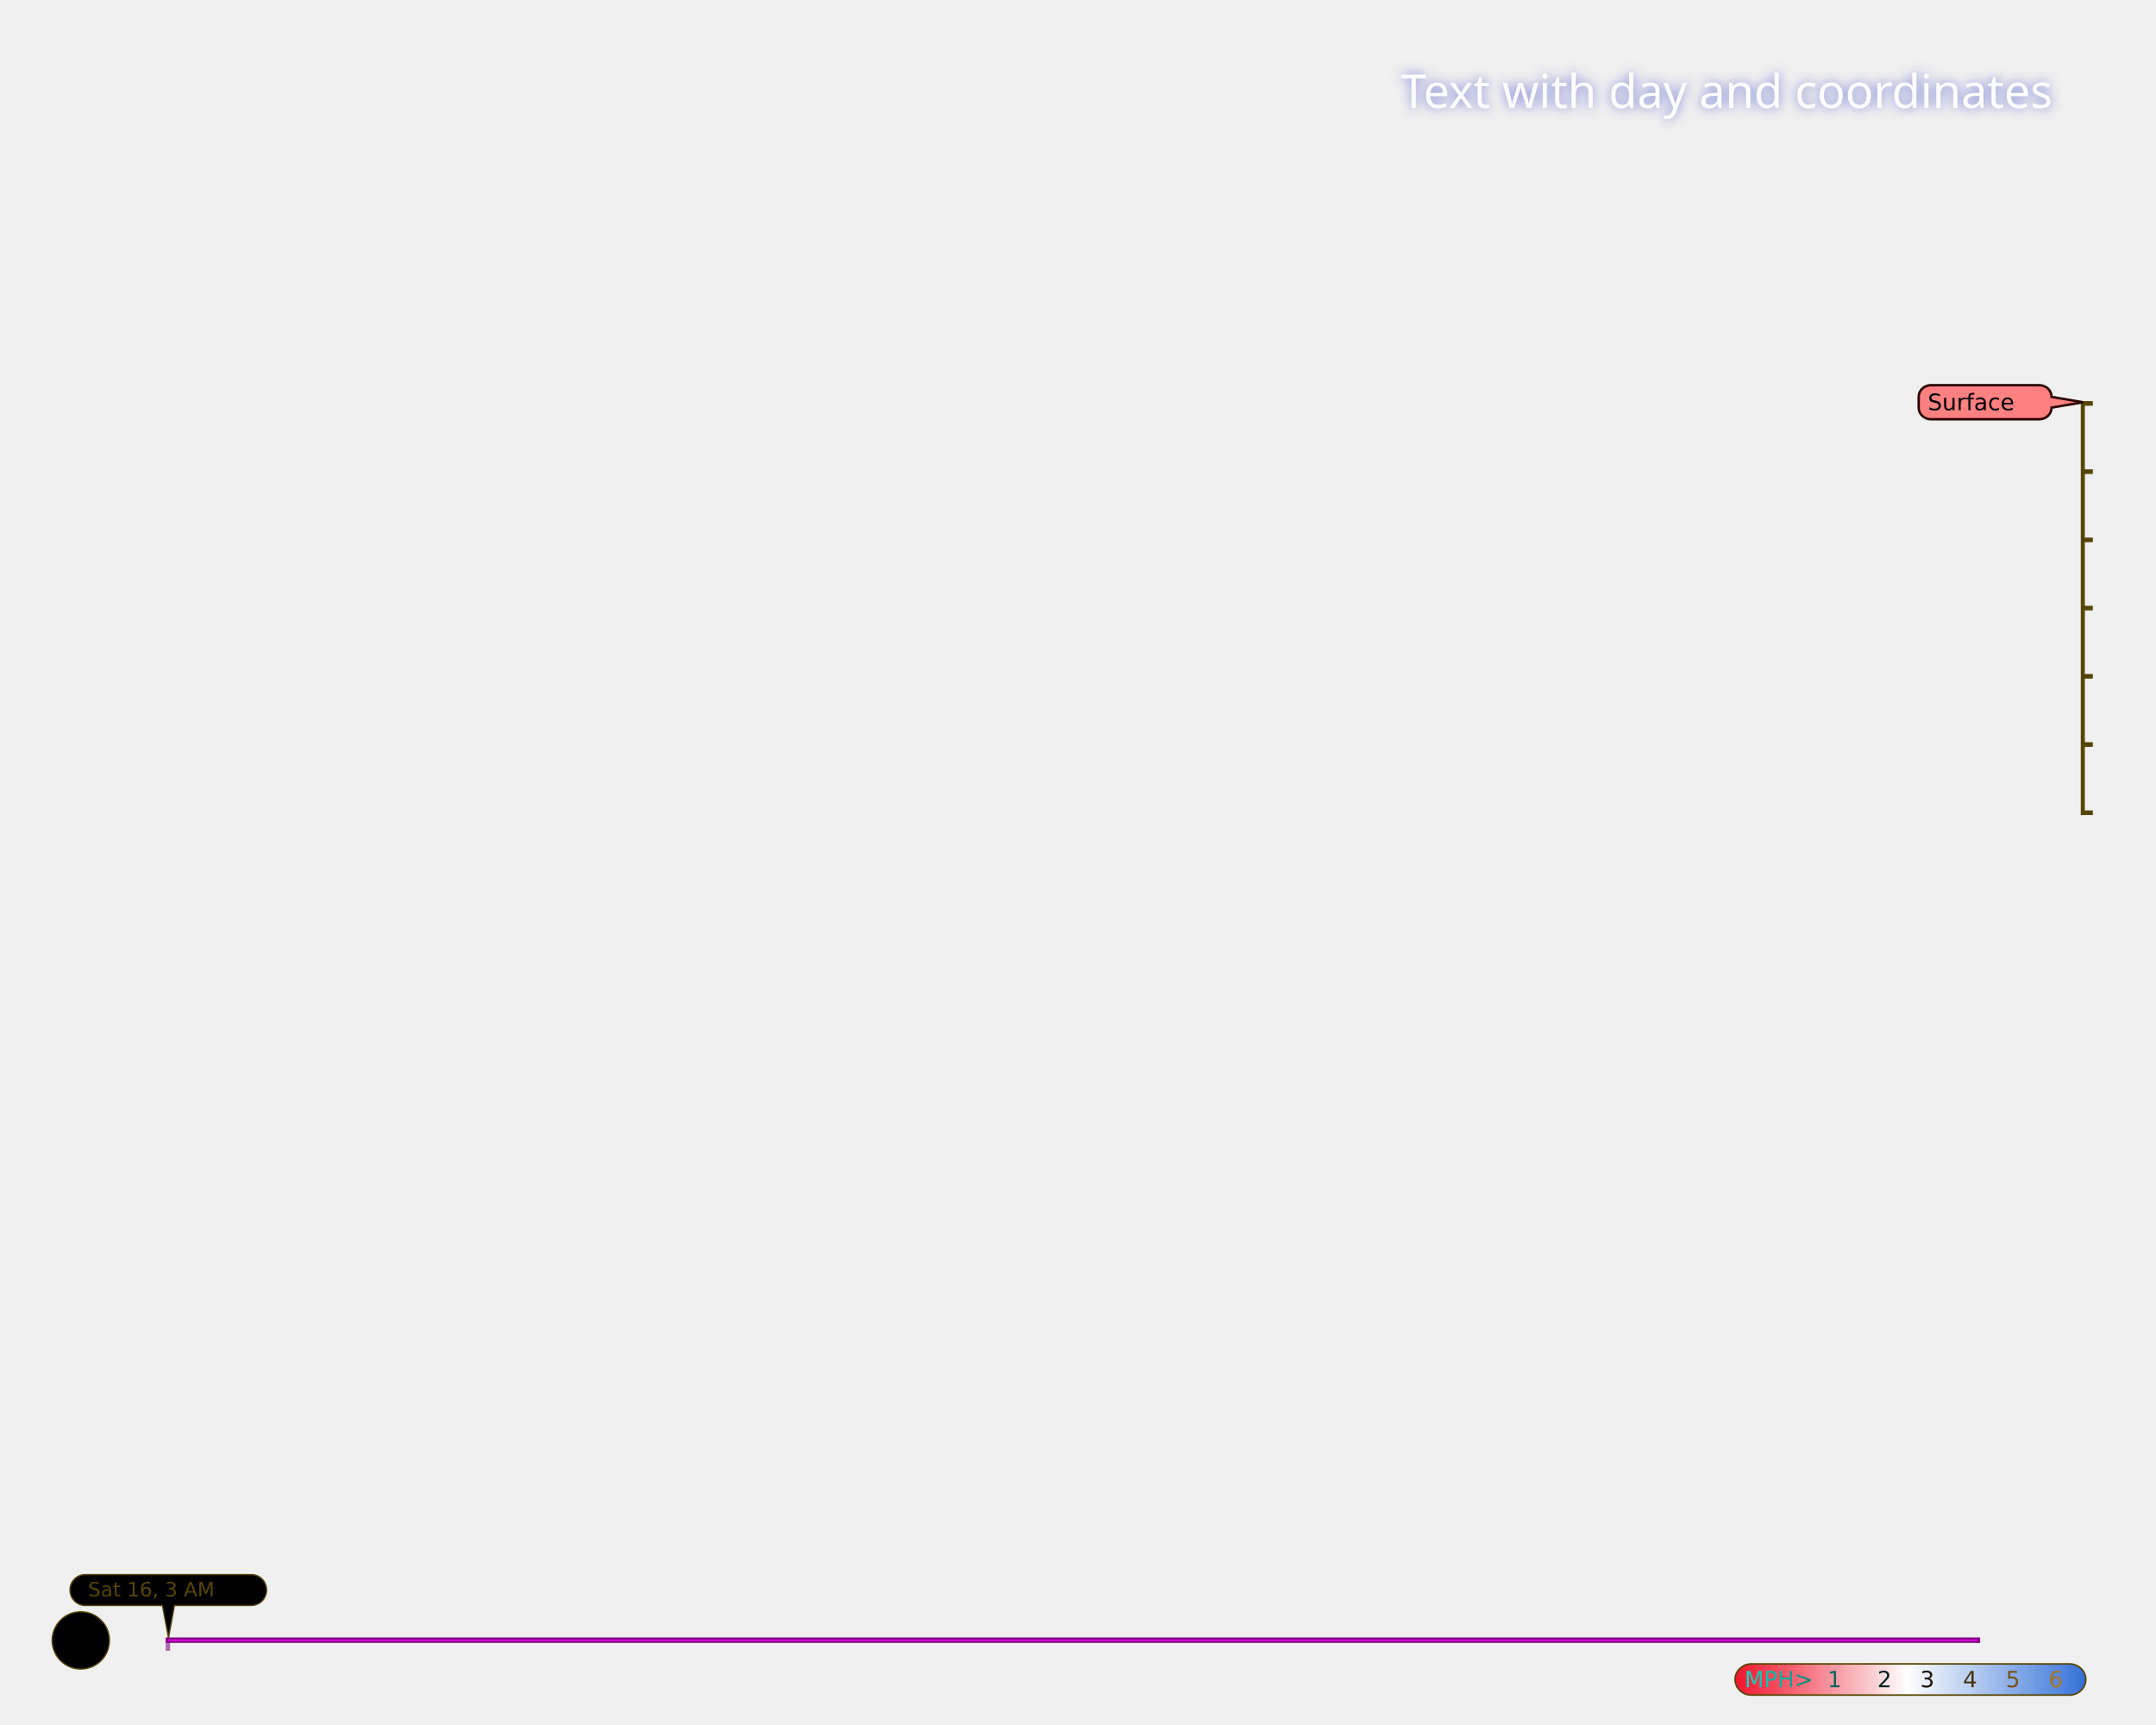
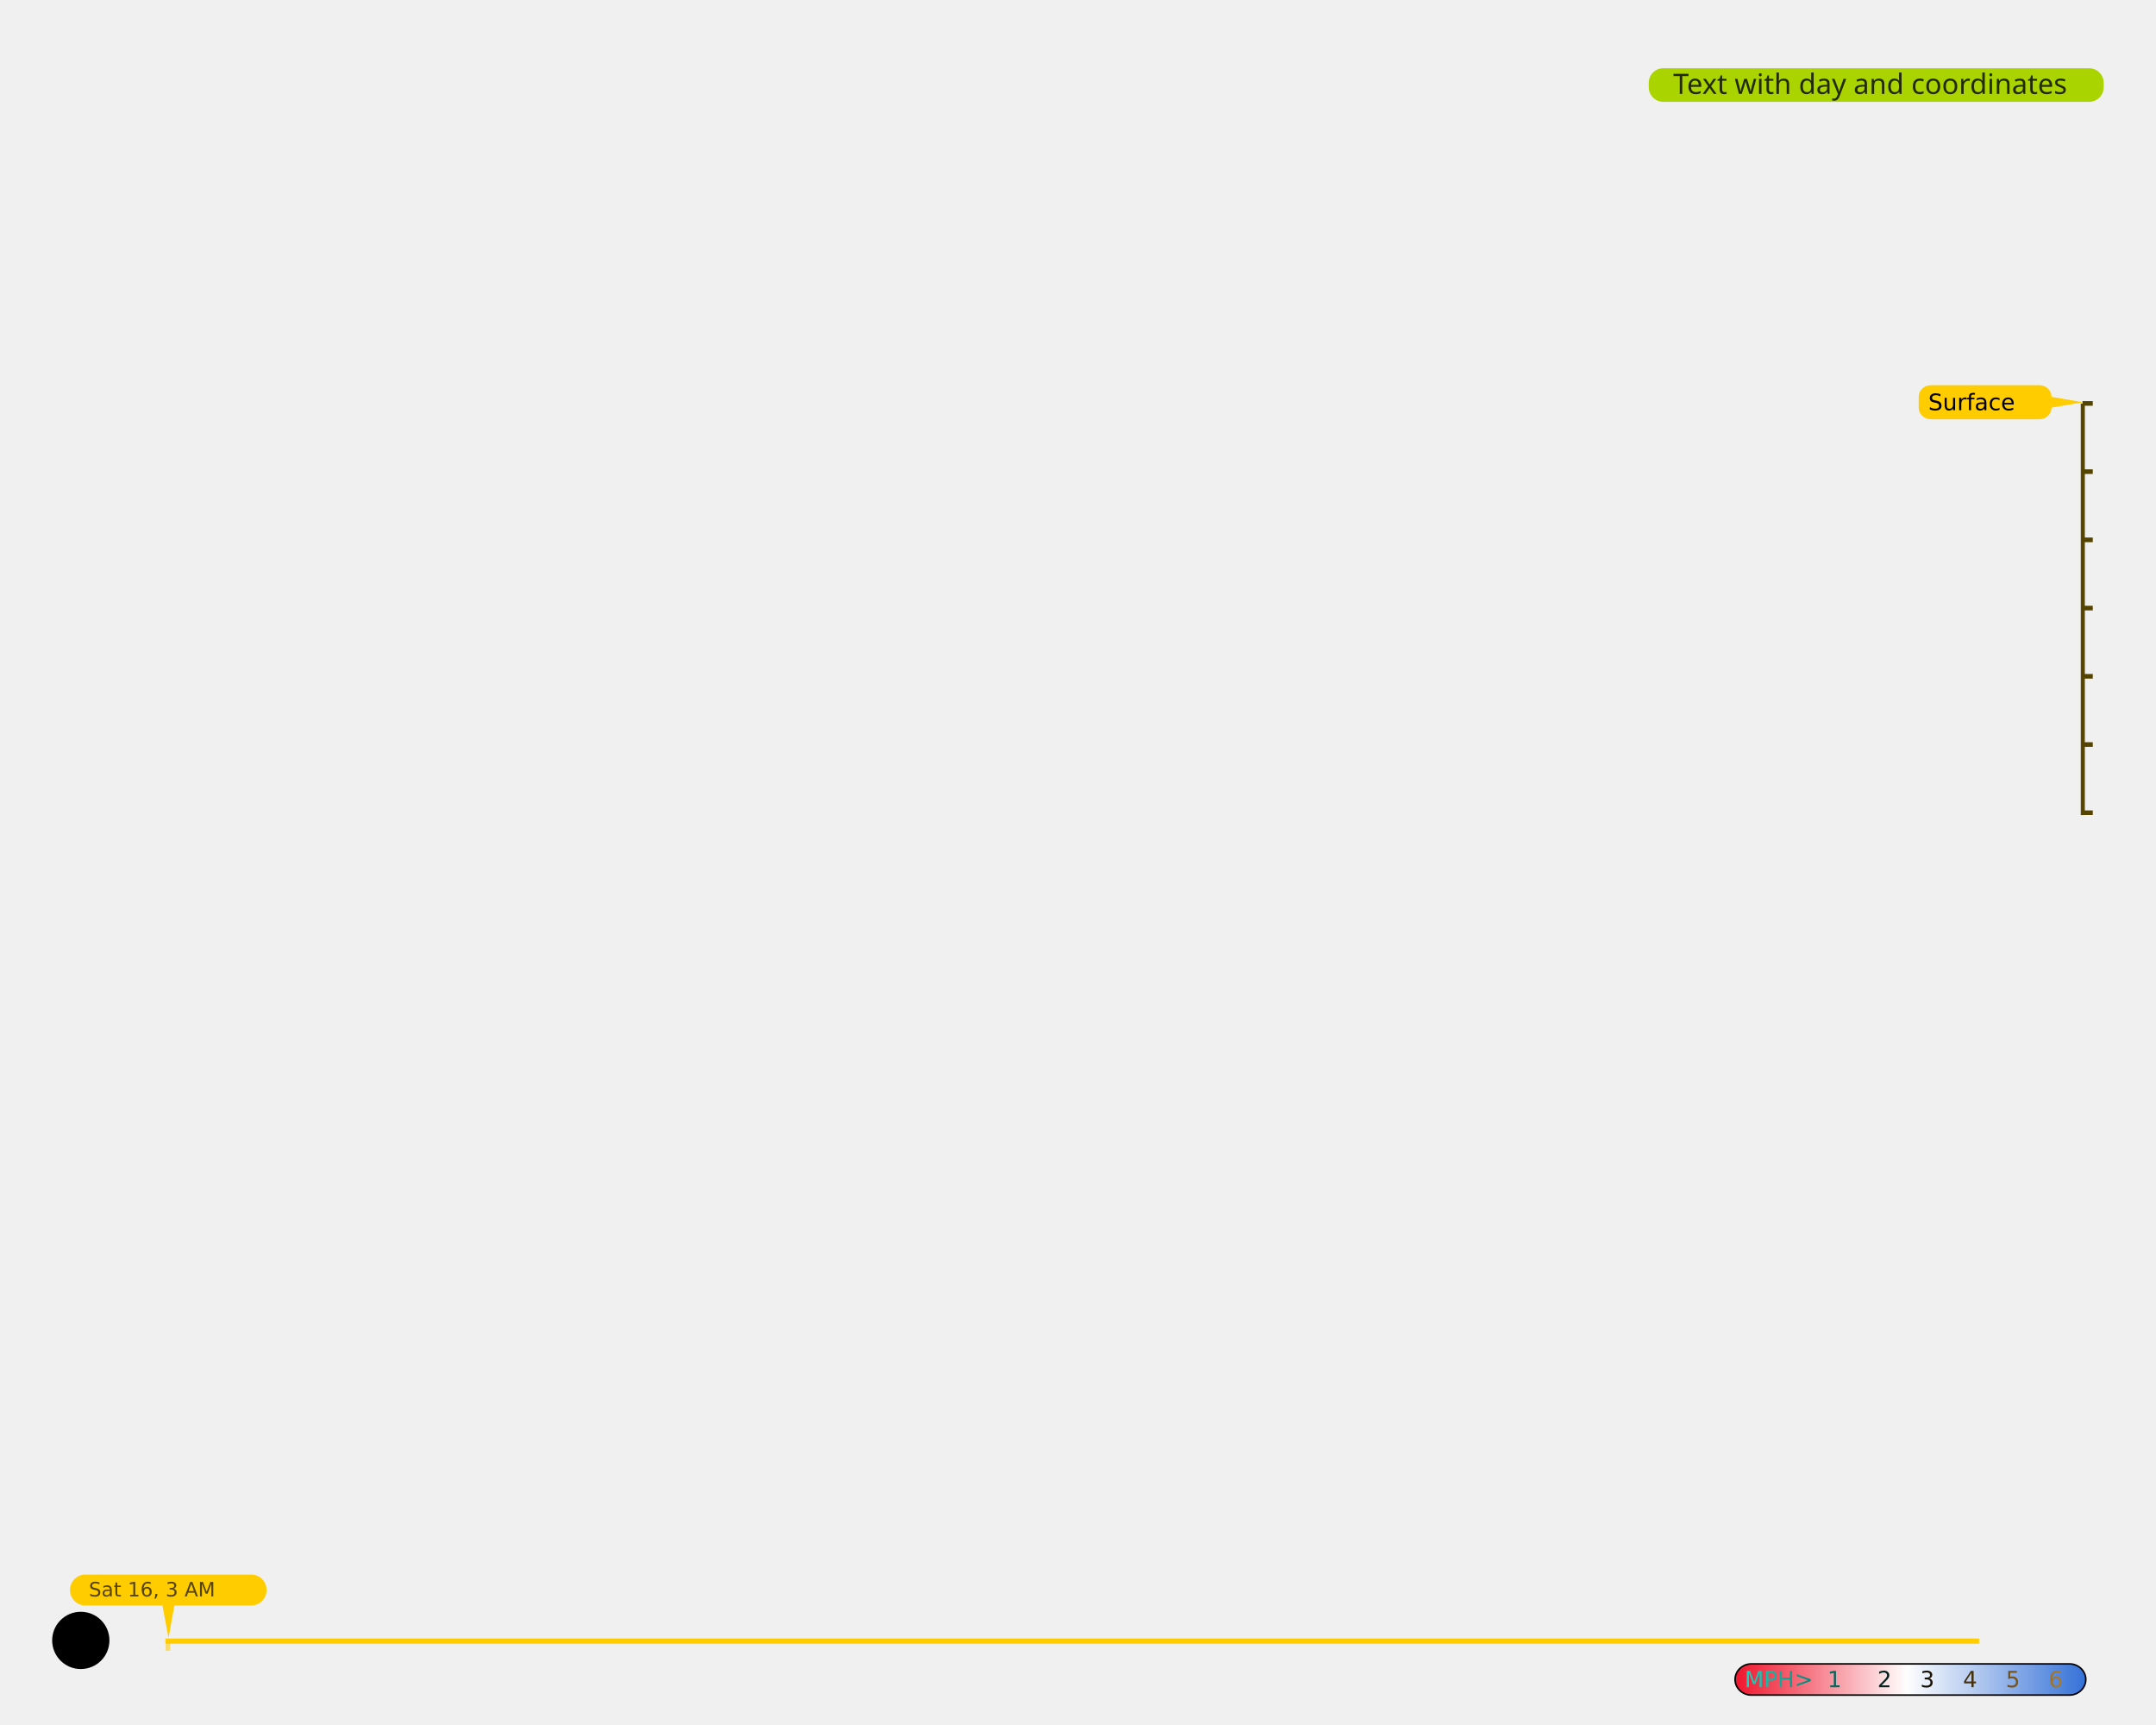
- <svg xmlns="http://www.w3.org/2000/svg" style="pointer-events:none" width="1000px" height="800px" viewBox="0 0 610 439" version="1.1" id="root">
+ <svg xmlns="http://www.w3.org/2000/svg" id="root" version="1.1" viewBox="0 0 610 439" height="800px" width="1000px" style="pointer-events:none">
  <defs id="defs33">
-     <linearGradient x1="490.682" y1="367.665" x2="590.357" y2="367.665" gradientUnits="userSpaceOnUse" id="cmapGrad" gradientTransform="translate(0,21.96)">
-       <stop style="stop-color:#f0001a;stop-opacity:0.915;" offset="0" id="stop5678" />
-       <stop style="stop-color:#ffffff;stop-opacity:0.953;" offset="0.49" id="stop5691" />
-       <stop style="stop-color:#3370d7;stop-opacity:1;" offset="1" id="stop5680" />
+     <linearGradient gradientTransform="translate(0,21.96)" id="cmapGrad" gradientUnits="userSpaceOnUse" y2="367.665" x2="590.357" y1="367.665" x1="490.682">
+       <stop id="stop5678" offset="0" style="stop-color:#f0001a;stop-opacity:0.915;" />
+       <stop id="stop5691" offset="0.49" style="stop-color:#ffffff;stop-opacity:0.953;" />
+       <stop id="stop5680" offset="1" style="stop-color:#3370d7;stop-opacity:1;" />
    </linearGradient>
-     <filter style="color-interpolation-filters:sRGB;" id="filter2251" x="-0.021" y="-0.32" width="1.041" height="1.64">
-       <feFlood flood-opacity="0.675" flood-color="rgb(36,49,189)" result="flood" id="feFlood2241" />
-       <feComposite in="flood" in2="SourceGraphic" operator="in" result="composite1" id="feComposite2243" />
-       <feGaussianBlur in="composite1" stdDeviation="2" result="blur" id="feGaussianBlur2245" />
-       <feOffset dx="1.38778e-16" dy="1.38778e-16" result="offset" id="feOffset2247" />
-       <feComposite in="SourceGraphic" in2="offset" operator="over" result="composite2" id="feComposite2249" />
+     <filter height="1.64" width="1.041" y="-0.32" x="-0.021" id="filter2251" style="color-interpolation-filters:sRGB;">
+       <feFlood id="feFlood2241" result="flood" flood-color="rgb(36,49,189)" flood-opacity="0.675" />
+       <feComposite id="feComposite2243" result="composite1" operator="in" in2="SourceGraphic" in="flood" />
+       <feGaussianBlur id="feGaussianBlur2245" result="blur" stdDeviation="2" in="composite1" />
+       <feOffset id="feOffset2247" result="offset" dy="1.38778e-16" dx="1.38778e-16" />
+       <feComposite id="feComposite2249" result="composite2" operator="over" in2="offset" in="SourceGraphic" />
    </filter>
  </defs>
-   <g id="layer1" transform="translate(0,61)">
-     <circle class="play2" style="pointer-events:all;stroke-width:0.365;stroke:#554400;fill-rule:evenodd" id="play2" cx="22.859" cy="378.568" r="8.102" />
-     <path style="fill-rule:evenodd;stroke:none;stroke-width:0.365;stop-color:#000000" id="path19" d="m 32.756,211.605 -8.979,5.184 v -10.368 z" transform="matrix(0.6506854,0,0,0.6506854,5.479179,240.8481)" />
-     <rect class="play2" style="fill:#ff00ff;fill-rule:evenodd;stroke:#800080;stroke-width:0.596;stop-color:#000000" id="rectDateGizmo" width="512.766" height="0.94" x="47.176" y="378.031" rx="0" ry="0" />
-     <rect style="fill:url(#cmapGrad);fill-opacity:1;fill-rule:evenodd;stroke:#554400;stroke-width:0.443;stop-color:#000000" id="rect5018" width="99.231" height="8.826" x="490.904" y="385.212" ry="4.413" rx="4.643" />
-     <g x="110" id="gizmoDateHandle">
-       <path class="gizmo" id="gizmoDateBubble" style="pointer-events:all;stop-color:#000000;image-rendering:auto;stroke-width:0.365;stroke:#554400;fill-rule:evenodd;" d="m 24.13,359.943 h 46.97 c 2.395,0 4.324,1.951 4.324,4.374 0,2.423 -1.928,4.374 -4.324,4.374 H 49.346 l -1.67,9.158 -1.714,-9.158 H 24.13 c -2.395,0 -4.324,-1.951 -4.324,-4.374 0,-2.423 1.928,-4.374 4.324,-4.374 z" />
-       <text class="svgtxt" xml:space="preserve" style="font-style:normal;font-variant:normal;font-weight:normal;font-stretch:normal;font-size:5.616px;line-height:1.25;font-family:Homework;-inkscape-font-specification:Homework;letter-spacing:0px;word-spacing:0px;fill:#554400;fill-opacity:1;stroke:none;stroke-width:0.234" x="47.928" y="366.124" user-select="none" id="gizmoDateText2">
-         <tspan id="gizmoDateText" style="font-style:normal;font-variant:normal;font-weight:normal;font-stretch:normal;font-family:'DejaVu Sans';-inkscape-font-specification:'DejaVu Sans';text-align:center;text-anchor:middle;fill:#554400;fill-opacity:1;stroke-width:0.234" x="47.928" y="366.124">Sat 16, 3 AM</tspan>
+   <g style="stroke:none" transform="translate(0,61)" id="layer1">
+     <circle r="8.102" cy="378.568" cx="22.859" id="play2" style="pointer-events:all;stroke-width:0.365;stroke:none;fill-rule:evenodd" class="play2" />
+     <path transform="matrix(0.6506854,0,0,0.6506854,5.479179,240.8481)" d="m 32.756,211.605 -8.979,5.184 v -10.368 z" id="path19" style="fill-rule:evenodd;stroke:none;stroke-width:0.365;stop-color:#000000" />
+     <rect ry="0" rx="0" y="378.031" x="46.811" height="1.461" width="513.131" id="rectDateGizmo" style="fill:#ffcc00;fill-rule:evenodd;stroke:none;stroke-width:0.743" class="play2" />
+     <rect rx="4.643" ry="4.413" y="385.212" x="490.904" height="8.826" width="99.231" id="rect5018" style="fill:url(#cmapGrad);fill-opacity:1;fill-rule:evenodd;stroke:#000000;stroke-width:0.443;stop-color:#000000" />
+     <g style="stroke:none" id="gizmoDateHandle" x="110">
+       <path d="m 24.13,359.943 h 46.97 c 2.395,0 4.324,1.951 4.324,4.374 0,2.423 -1.928,4.374 -4.324,4.374 H 49.346 l -1.67,9.158 -1.714,-9.158 H 24.13 c -2.395,0 -4.324,-1.951 -4.324,-4.374 0,-2.423 1.928,-4.374 4.324,-4.374 z" style="pointer-events:all;stop-color:#000000;image-rendering:auto;stroke-width:0.365;stroke:none;fill-rule:evenodd;fill:#ffcc00" id="gizmoDateBubble" class="gizmo" />
+       <text id="gizmoDateText2" user-select="none" y="366.124" x="47.928" style="font-style:normal;font-variant:normal;font-weight:normal;font-stretch:normal;font-size:5.616px;line-height:1.25;letter-spacing:0px;word-spacing:0px;fill:#554400;fill-opacity:1;stroke:none;stroke-width:0.234" xml:space="preserve" class="svgtxt">
+         <tspan y="366.124" x="47.928" style="font-style:normal;font-variant:normal;font-weight:normal;font-stretch:normal;font-family:'DejaVu Sans';-inkscape-font-specification:'DejaVu Sans';text-align:center;text-anchor:middle;fill:#554400;fill-opacity:1;stroke-width:0.234;stroke:none" id="gizmoDateText">Sat 16, 3 AM</tspan>
      </text>
    </g>
-     <text xml:space="preserve" style="user-select:none;stroke-width:0.265;stroke:none;fill-opacity:1;fill:#ffffff;mix-blend-mode:difference;word-spacing:0px;letter-spacing:0px;-inkscape-font-specification:Homework;font-family:Homework;line-height:1.25;font-size:6.35px;font-stretch:normal;font-weight:normal;font-variant:normal;font-style:normal;" x="493.59" y="391.817" id="text13769">
-       <tspan id="tspan13767" style="font-style:normal;font-variant:normal;font-weight:normal;font-stretch:normal;font-family:'DejaVu Sans';-inkscape-font-specification:'DejaVu Sans';fill:#ffffff;stroke-width:0.265" x="493.59" y="391.817">MPH&gt;  1     2    3    4    5    6</tspan>
+     <text id="text13769" y="391.817" x="493.59" style="user-select:none;stroke-width:0.265;stroke:none;fill-opacity:1;fill:#ffffff;mix-blend-mode:difference;word-spacing:0px;letter-spacing:0px;line-height:1.25;font-size:6.35px;font-stretch:normal;font-weight:normal;font-variant:normal;font-style:normal" xml:space="preserve">
+       <tspan y="391.817" x="493.59" style="font-style:normal;font-variant:normal;font-weight:normal;font-stretch:normal;font-family:'DejaVu Sans';-inkscape-font-specification:'DejaVu Sans';fill:#ffffff;stroke-width:0.265;stroke:none" id="tspan13767">MPH&gt;  1     2    3    4    5    6</tspan>
    </text>
  </g>
-   <rect class="play2" style="fill:#554400;fill-rule:evenodd;stroke:#554400;stroke-width:0.266;stop-color:#000000" id="rectDepthGizmo" width="116.13" height="0.882" x="89.828" y="-589.732" rx="0" ry="0" transform="rotate(90)" />
-   <rect style="opacity:1;fill:#554400;fill-opacity:1;fill-rule:evenodd;stroke:none;stroke-width:0.941;stop-color:#000000" id="rect525" width="2.902" height="1.308" x="589.215" y="88.975" />
-   <rect style="opacity:1;fill:#554400;fill-opacity:1;fill-rule:evenodd;stroke:none;stroke-width:0.941;stop-color:#000000" id="rect1745" width="2.902" height="1.308" x="589.215" y="108.274" />
-   <rect style="opacity:1;fill:#554400;fill-opacity:1;fill-rule:evenodd;stroke:none;stroke-width:0.941;stop-color:#000000" id="rect1747" width="2.902" height="1.308" x="589.215" y="127.573" />
-   <rect style="opacity:1;fill:#554400;fill-opacity:1;fill-rule:evenodd;stroke:none;stroke-width:0.941;stop-color:#000000" id="rect1749" width="2.902" height="1.308" x="589.215" y="146.873" />
-   <rect style="opacity:1;fill:#554400;fill-opacity:1;fill-rule:evenodd;stroke:none;stroke-width:0.941;stop-color:#000000" id="rect1751" width="2.902" height="1.308" x="589.215" y="166.172" />
-   <rect style="opacity:1;fill:#554400;fill-opacity:1;fill-rule:evenodd;stroke:none;stroke-width:0.941;stop-color:#000000" id="rect1753" width="2.902" height="1.308" x="589.215" y="185.471" />
-   <rect style="opacity:1;fill:#554400;fill-opacity:1;fill-rule:evenodd;stroke:none;stroke-width:0.941;stop-color:#000000" id="rect1755" width="2.902" height="1.308" x="589.215" y="204.771" />
+   <rect transform="rotate(90)" ry="0" rx="0" y="-589.732" x="89.828" height="0.882" width="116.13" id="rectDepthGizmo" style="fill:#554400;fill-rule:evenodd;stroke:#554400;stroke-width:0.266;stop-color:#000000" class="play2" />
+   <rect y="88.975" x="589.215" height="1.308" width="2.902" id="rect525" style="opacity:1;fill:#554400;fill-opacity:1;fill-rule:evenodd;stroke:none;stroke-width:0.941;stop-color:#000000" />
+   <rect y="108.274" x="589.215" height="1.308" width="2.902" id="rect1745" style="opacity:1;fill:#554400;fill-opacity:1;fill-rule:evenodd;stroke:none;stroke-width:0.941;stop-color:#000000" />
+   <rect y="127.573" x="589.215" height="1.308" width="2.902" id="rect1747" style="opacity:1;fill:#554400;fill-opacity:1;fill-rule:evenodd;stroke:none;stroke-width:0.941;stop-color:#000000" />
+   <rect y="146.873" x="589.215" height="1.308" width="2.902" id="rect1749" style="opacity:1;fill:#554400;fill-opacity:1;fill-rule:evenodd;stroke:none;stroke-width:0.941;stop-color:#000000" />
+   <rect y="166.172" x="589.215" height="1.308" width="2.902" id="rect1751" style="opacity:1;fill:#554400;fill-opacity:1;fill-rule:evenodd;stroke:none;stroke-width:0.941;stop-color:#000000" />
+   <rect y="185.471" x="589.215" height="1.308" width="2.902" id="rect1753" style="opacity:1;fill:#554400;fill-opacity:1;fill-rule:evenodd;stroke:none;stroke-width:0.941;stop-color:#000000" />
+   <rect y="204.771" x="589.215" height="1.308" width="2.902" id="rect1755" style="opacity:1;fill:#554400;fill-opacity:1;fill-rule:evenodd;stroke:none;stroke-width:0.941;stop-color:#000000" />
  <g id="gizmoDepthHandle">
-     <path id="gizmoDepthBubble" class="gizmo" style="pointer-events:all;stop-color:#000000;stroke-width:0.689;stroke:#2b0000;fill-rule:evenodd;fill:#ff8080;opacity:1;" d="m 546.33,84.471 h 30.651 c 1.923,0 3.47,1.471 3.47,3.298 l 8.907,1.539 -8.907,1.505 c 0,1.827 -1.548,3.298 -3.47,3.298 h -30.651 c -1.923,0 -3.47,-1.471 -3.47,-3.298 v -3.044 c 0,-1.827 1.548,-3.298 3.47,-3.298 z" />
-     <text xml:space="preserve" style="font-style:normal;font-variant:normal;font-weight:normal;font-stretch:normal;font-size:6.433px;line-height:1.25;font-family:Homework;-inkscape-font-specification:Homework;text-align:center;letter-spacing:0px;word-spacing:0px;text-anchor:middle;fill:#000000;fill-opacity:1;stroke:none;stroke-width:0.482" x="573.725" y="91.544" id="gizmoDepthText">
-       <tspan id="gizmoDepthText2" style="font-style:normal;font-variant:normal;font-weight:normal;font-stretch:normal;font-size:6.433px;font-family:'DejaVu Sans';-inkscape-font-specification:'DejaVu Sans';text-align:center;text-anchor:middle;stroke-width:0.482" x="561.854" y="91.544">Surface</tspan>
+     <path d="m 546.33,84.471 h 30.651 c 1.923,0 3.47,1.471 3.47,3.298 l 8.907,1.539 -8.907,1.505 c 0,1.827 -1.548,3.298 -3.47,3.298 h -30.651 c -1.923,0 -3.47,-1.471 -3.47,-3.298 v -3.044 c 0,-1.827 1.548,-3.298 3.47,-3.298 z" style="pointer-events:all;stop-color:#000000;stroke-width:0.689;stroke:none;fill-rule:evenodd;fill:#ffcc00;opacity:1" class="gizmo" id="gizmoDepthBubble" />
+     <text id="gizmoDepthText" y="91.544" x="573.725" style="font-style:normal;font-variant:normal;font-weight:normal;font-stretch:normal;font-size:6.433px;line-height:1.25;text-align:center;letter-spacing:0px;word-spacing:0px;text-anchor:middle;fill:#000000;fill-opacity:1;stroke:none;stroke-width:0.482" xml:space="preserve">
+       <tspan y="91.544" x="561.854" style="font-style:normal;font-variant:normal;font-weight:normal;font-stretch:normal;font-size:6.433px;font-family:'DejaVu Sans';-inkscape-font-specification:'DejaVu Sans';text-align:center;text-anchor:middle;stroke-width:0.482" id="gizmoDepthText2">Surface</tspan>
    </text>
  </g>
-   <text xml:space="preserve" style="user-select:none;filter:url(#filter2251);stroke-width:0.646;stroke:none;fill-opacity:1;fill:#ffffff;text-anchor:end;word-spacing:0px;letter-spacing:0px;text-align:end;-inkscape-font-specification:Homework;font-family:Homework;line-height:1.25;font-size:15.494px;font-stretch:normal;font-weight:normal;font-variant:normal;font-style:normal;" x="572.371" y="-15.032" id="textCoordsDate" transform="matrix(0.8501555,0,0,0.8501555,104.4298,18.80189)">
-     <tspan id="tspan310" style="font-style:normal;font-variant:normal;font-weight:normal;font-stretch:normal;font-family:sans-serif;-inkscape-font-specification:sans-serif;text-align:end;text-anchor:end;fill:#ffffff;stroke-width:0.646" x="572.371" y="-15.032">Text with day and coordinates</tspan>
+   <rect ry="4.126" y="-5.194" x="466.488" height="9.51" width="128.712" id="rect3797" style="fill:#aad400;stroke:none;stroke-width:0.61" />
+   <text id="textCoordsDate" y="2.062" x="590.818" style="font-style:normal;font-variant:normal;font-weight:normal;font-stretch:normal;font-size:7.959px;line-height:1.25;text-align:end;letter-spacing:0px;word-spacing:0px;text-anchor:end;fill:#222b00;fill-opacity:1;stroke:none;stroke-width:0.332;" xml:space="preserve">
+     <tspan y="2.062" x="590.818" style="font-style:normal;font-variant:normal;font-weight:normal;font-stretch:normal;font-family:sans-serif;-inkscape-font-specification:sans-serif;text-align:end;text-anchor:end;fill:#222b00;stroke-width:0.332;" id="tspan310">Text with day and coordinates</tspan>
  </text>
-   <rect style="opacity:0.992;fill:#800080;fill-rule:evenodd;stroke:none;stroke-width:7.262;stop-color:#000000;fill-opacity:0.556" id="dateTick" class="dateTick" width="1.251" height="2.457" x="46.877" y="440.055" />
+   <rect y="440.055" x="46.877" height="2.457" width="1.251" class="dateTick" id="dateTick" style="opacity:0.992;fill:#ffcc00;fill-rule:evenodd;stroke:none;stroke-width:7.262;stop-color:#000000;fill-opacity:0.556" />
</svg>
